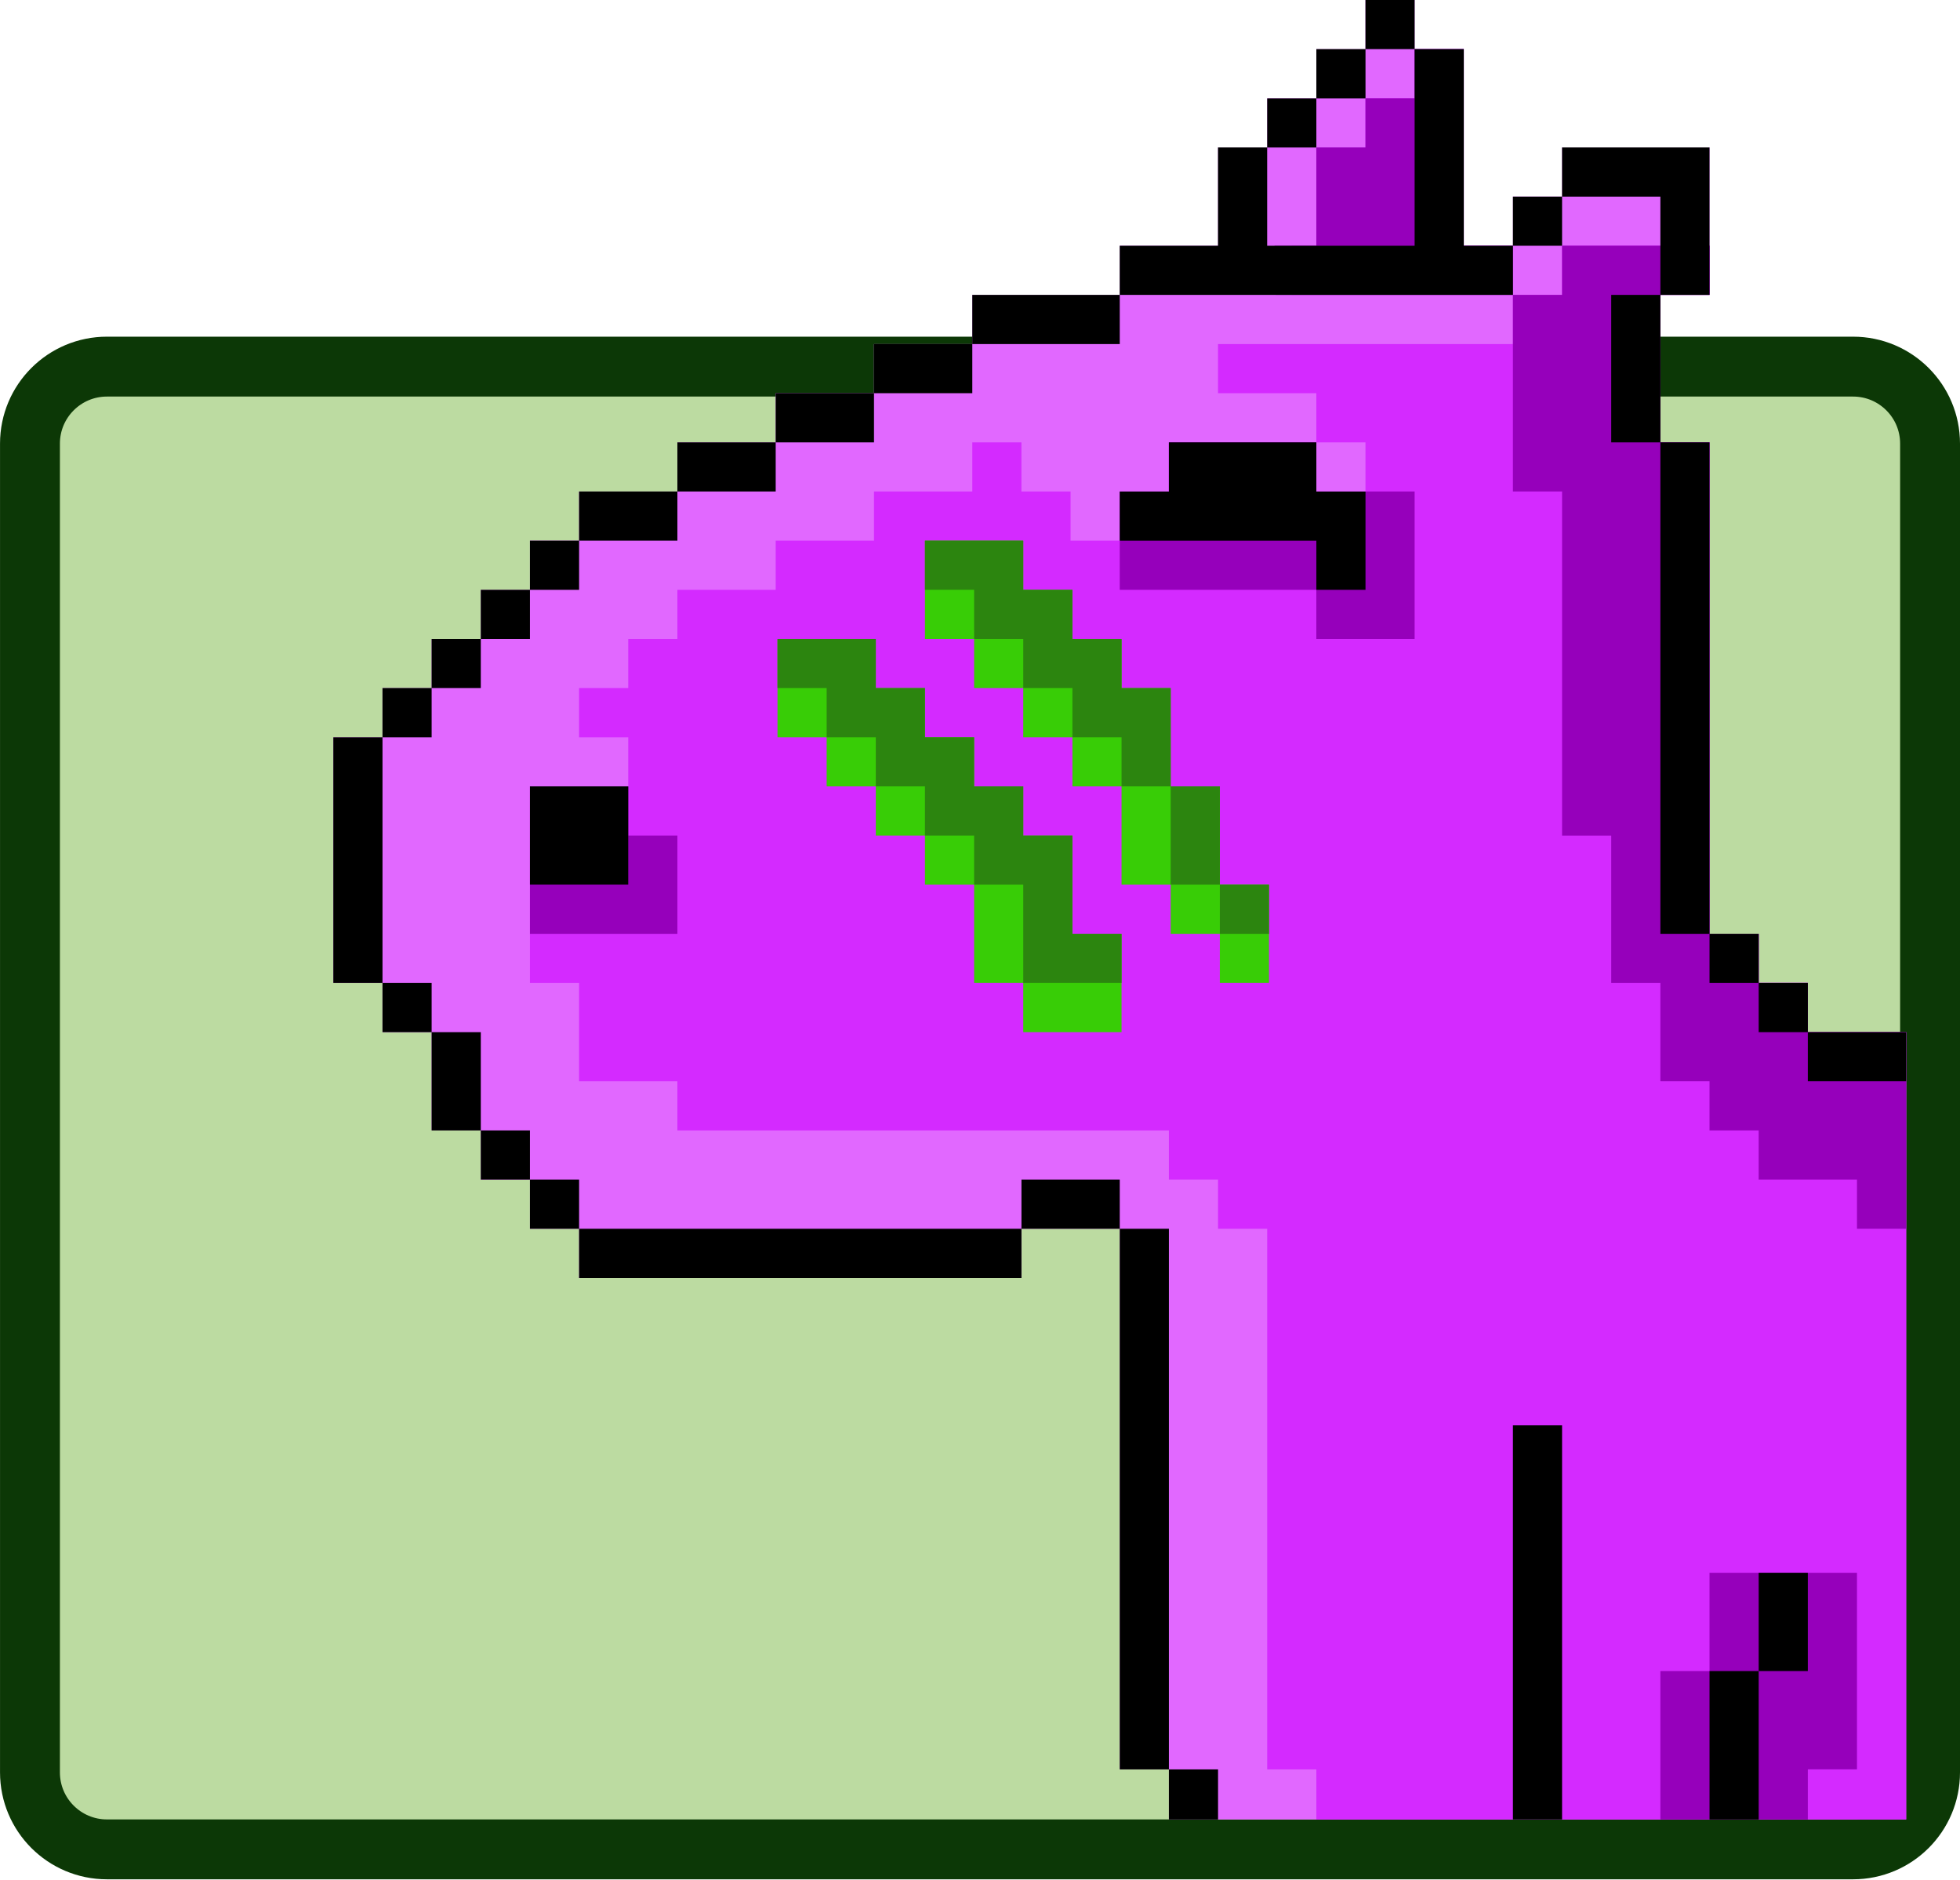
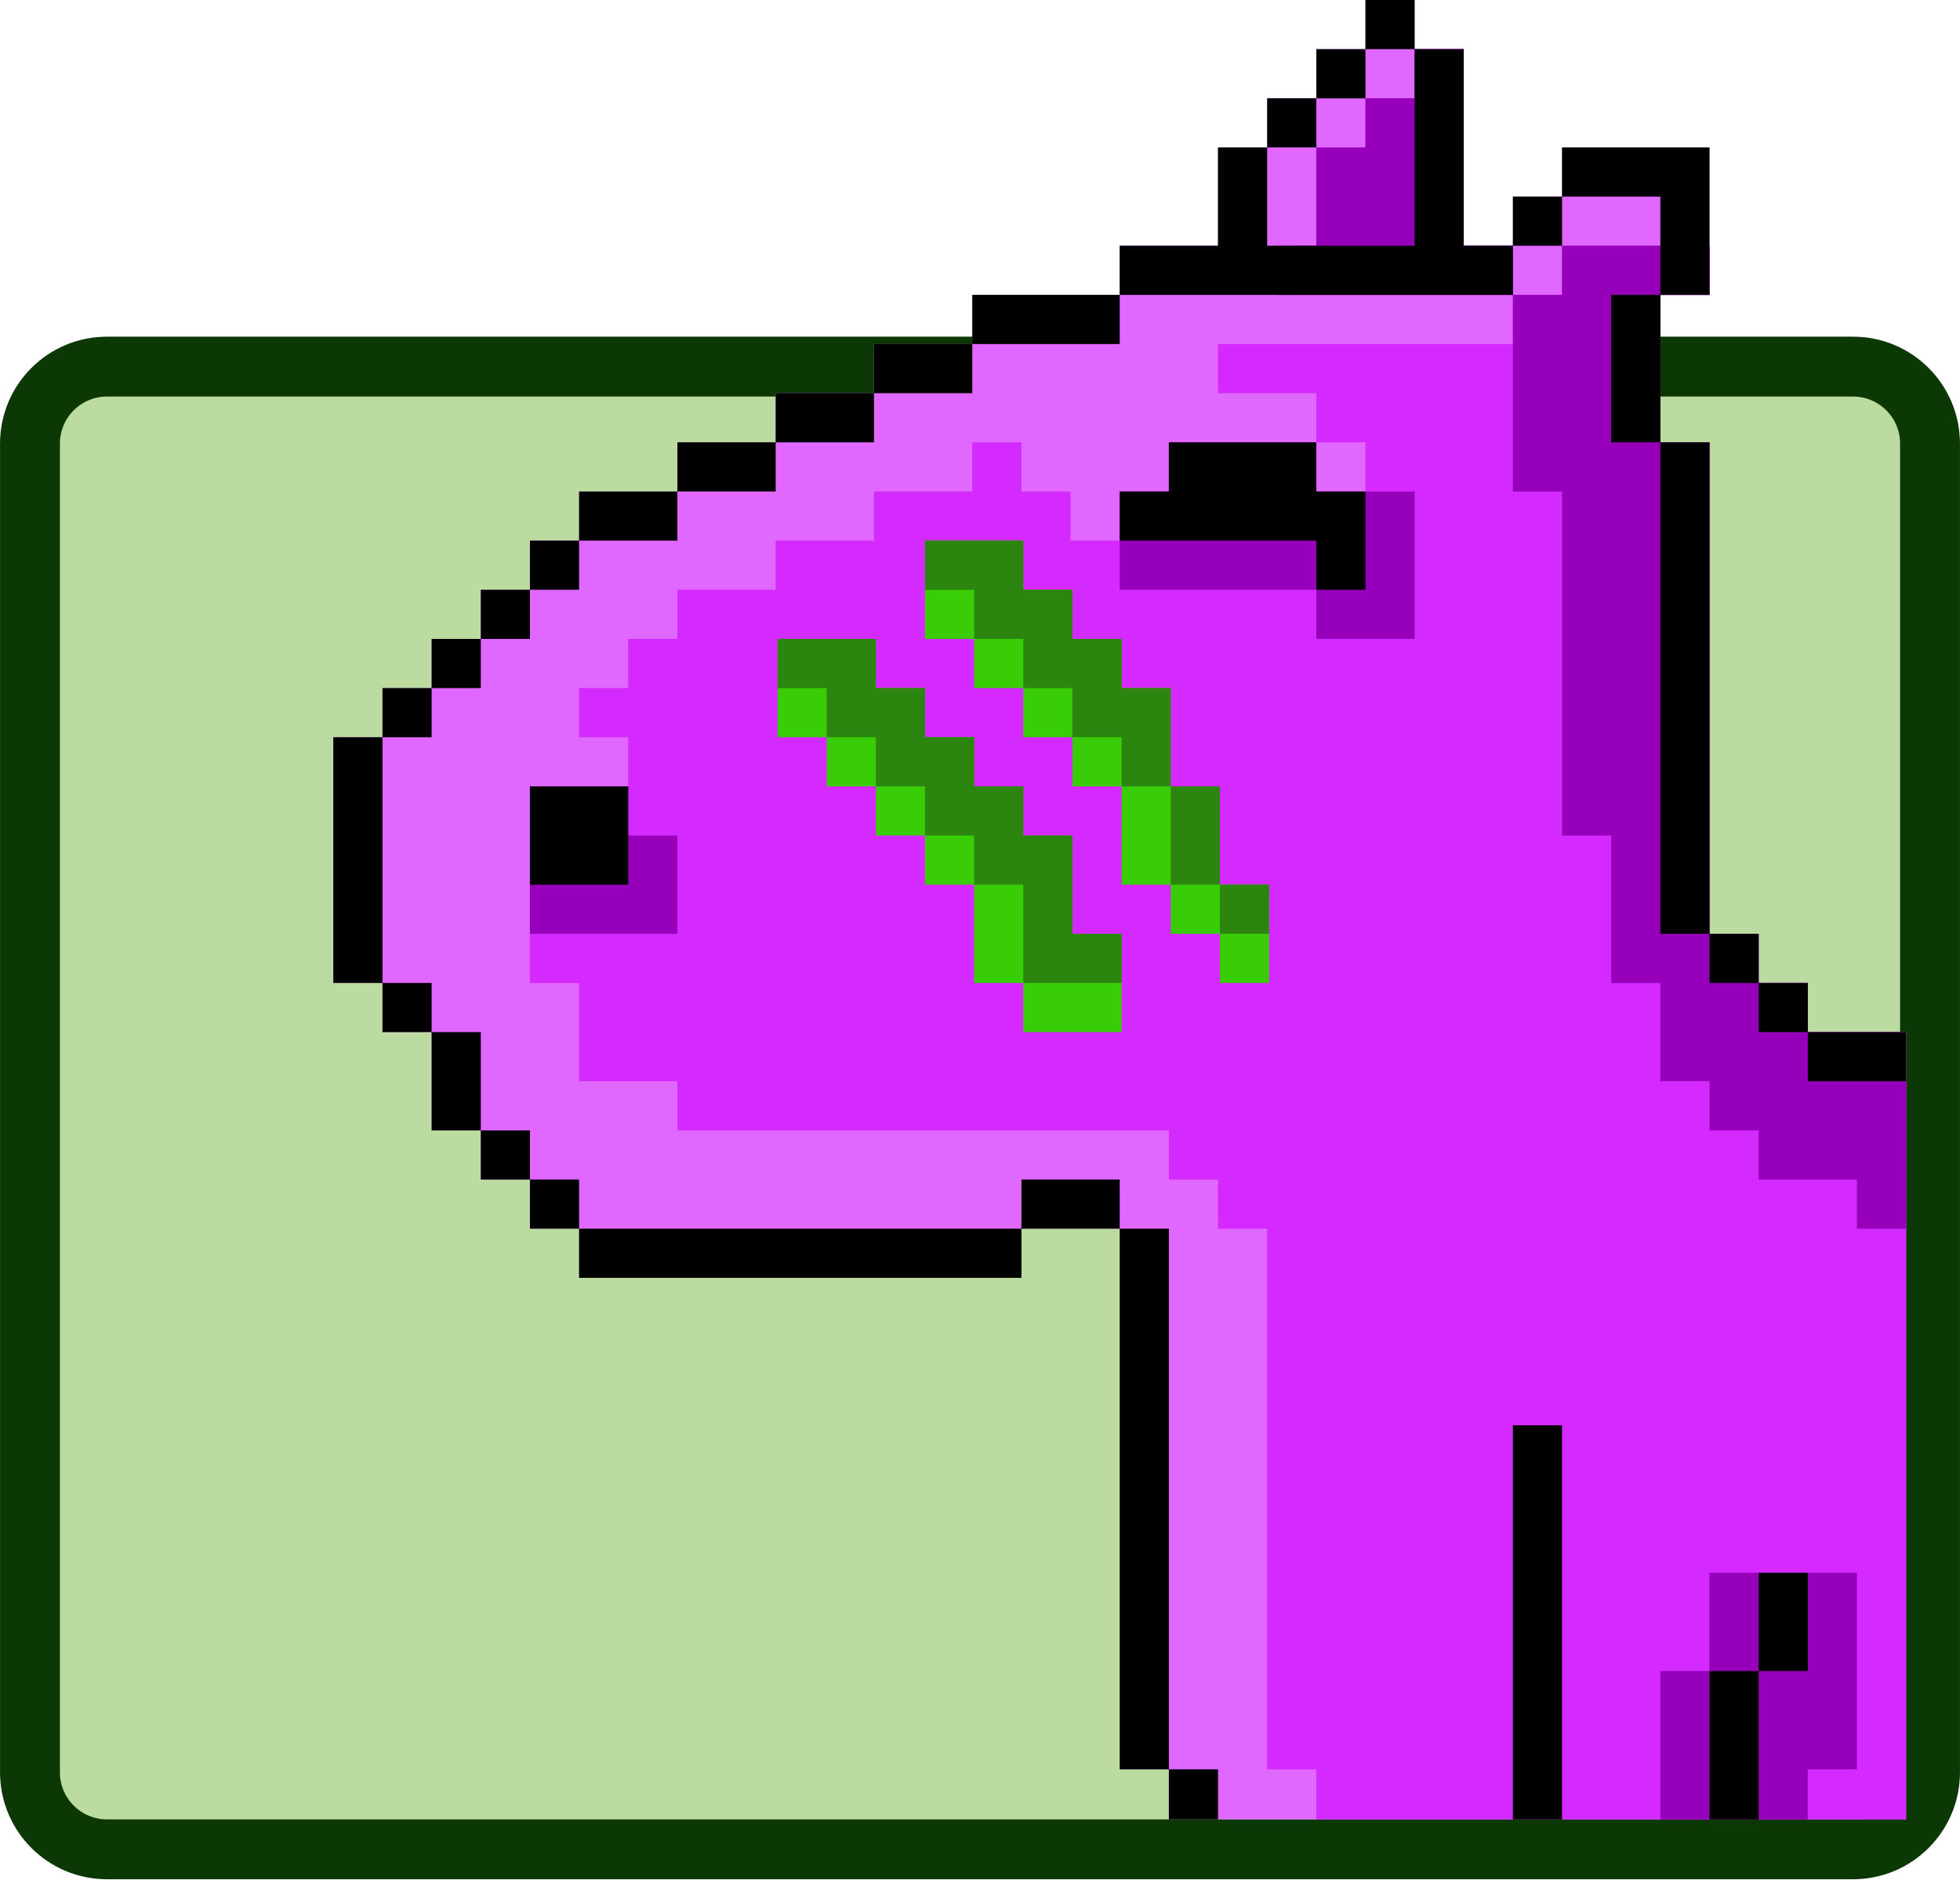
- <svg xmlns="http://www.w3.org/2000/svg" width="229.089" height="219.664" viewBox="0 0 60.613 58.12" version="1.1" id="svg8">
-   <defs id="defs2">
-     <clipPath id="clipPath4773" clipPathUnits="userSpaceOnUse">
-       <path id="path4771" d="m 305.925,416.681 c 0,-51.956 42.119,-94.074 94.075,-94.074 v 0 c 51.956,0 94.074,42.118 94.074,94.074 v 0 c 0,51.955 -42.118,94.074 -94.074,94.074 v 0 c -51.956,0 -94.075,-42.119 -94.075,-94.074" />
-     </clipPath>
-     <clipPath id="clipPath4981" clipPathUnits="userSpaceOnUse">
-       <path id="path4979" d="m 339.313,507.324 h 60.691 V 313.119 h -60.691 z" />
-     </clipPath>
-     <clipPath id="clipPath4761" clipPathUnits="userSpaceOnUse">
-       <path id="path4759" d="M 0,800 H 800 V 0 H 0 Z" />
-     </clipPath>
-     <clipPath clipPathUnits="userSpaceOnUse" id="clipPath4089">
-       <path d="m 2.918,67.206 c 0,14.774 -11.976,26.75 -26.75,26.75 -14.774,0 -26.75,-11.976 -26.75,-26.75 0,-14.774 11.977,-26.75 26.75,-26.75 14.774,0 26.75,11.976 26.75,26.75" style="fill:#6eff6e;fill-opacity:1;fill-rule:nonzero;stroke:none;stroke-width:0.284" id="path4091" />
-     </clipPath>
-   </defs>
-   <g id="layer1" transform="translate(-37.94865,-23.86584)">
-     <text xml:space="preserve" style="font-style:normal;font-variant:normal;font-weight:normal;font-stretch:normal;font-size:18.91px;line-height:1.25;font-family:'Arial Rounded MT Bold';-inkscape-font-specification:'Arial Rounded MT Bold, Normal';font-variant-ligatures:normal;font-variant-position:normal;font-variant-caps:normal;font-variant-numeric:normal;font-variant-alternates:normal;font-feature-settings:normal;text-indent:0;text-align:start;text-decoration:none;text-decoration-line:none;text-decoration-style:solid;text-decoration-color:#000000;letter-spacing:0px;word-spacing:0px;text-transform:none;writing-mode:lr-tb;direction:ltr;text-orientation:mixed;dominant-baseline:auto;baseline-shift:baseline;text-anchor:start;white-space:normal;shape-padding:0;opacity:1;vector-effect:none;fill:#4d4d4d;fill-opacity:1;stroke:none;stroke-width:0.473;stroke-linecap:butt;stroke-linejoin:miter;stroke-miterlimit:4;stroke-dasharray:none;stroke-dashoffset:0;stroke-opacity:1" x="68.421" y="131.293" id="text3995">
-       <tspan id="tspan3993" x="68.421" y="148.334" style="stroke-width:0.473" />
-     </text>
-     <rect style="opacity:1;fill:#bcdba1;fill-opacity:1;stroke:#0c3806;stroke-width:1.852;stroke-miterlimit:4;stroke-dasharray:none;stroke-opacity:1" id="rect4165" width="58.761" height="45.855" x="38.875" y="35.204" ry="2.381" />
-     <path style="fill:#e168ff;stroke-width:0.051;fill-opacity:1" d="m 80.176,23.866 v 0.76 0.76 h -0.76 -0.76 v 0.76 0.76 h -0.76 -0.76 v 0.76 0.76 h -0.76 -0.76 v 1.52 1.52 h -1.52 -1.52 v 0.76 0.76 h -2.28 -2.28 v 0.76 0.76 h -1.52 -1.52 v 0.76 0.76 h -1.52 -1.52 v 0.76 0.76 h -1.52 -1.52 v 0.76 0.76 h -1.52 -1.52 v 0.76 0.76 H 55.096 54.337 v 0.76 0.76 h -0.76 -0.76 v 0.76 0.76 h -0.76 -0.76 v 0.76 0.76 H 50.537 49.777 v 0.76 0.76 H 49.017 48.257 v 3.8 3.8 h 0.76 0.76 v 0.76 0.76 h 0.76 0.76 v 1.52 1.52 h 0.76 0.76 v 0.76 0.76 h 0.76 0.76 v 0.76 0.76 h 0.76 0.76 v 0.76 0.76 h 6.84 6.84 v -0.76 -0.76 h 1.52 1.52 v 8.36 8.36 h 0.76 0.76 v 1.548 h 22.8 V 77.065 55.785 h -1.52 -1.52 v -0.76 -0.76 h -0.76 -0.76 V 53.505 52.745 h -0.76 -0.76 v -7.6 -7.6 h -0.76 -0.76 v -2.28 -2.28 h 0.76 0.76 v -2.28 -2.28 h -2.28 -2.28 v 0.76 0.76 h -0.76 -0.76 v 0.76 0.76 h -0.76 -0.76 v -3.04 -3.04 h -0.76 -0.76 v -0.76 -0.76 h -0.76 z" id="path4142" />
-     <path style="fill:#d42aff;stroke-width:0.051;fill-opacity:1" d="m 81.696,25.386 v 0.76 0.76 h -0.76 -0.76 v 0.76 0.76 h -0.76 -0.76 v 1.52 1.52 h -0.76 v 1.52 h 6.84 v -0.76 -0.76 h -0.76 -0.76 v -3.04 -3.04 h -0.76 z m 3.04,7.6 v 0.76 0.76 h -4.56 -4.56 v 0.76 0.76 h 1.52 1.52 v 0.76 0.76 h 0.76 0.76 v 0.76 0.76 h -0.76 -0.76 v -0.76 -0.76 h -2.28 -2.28 v 0.76 0.76 h -0.76 -0.76 v 0.76 0.76 h -0.76 -0.76 v -0.76 -0.76 h -0.76 -0.76 V 38.305 37.546 H 68.776 68.017 v 0.76 0.76 h -1.52 -1.52 v 0.76 0.76 h -1.52 -1.52 v 0.76 0.76 h -1.52 -1.52 v 0.76 0.76 h -0.76 -0.76 v 0.76 0.76 h -0.76 -0.76 v 0.76 0.76 h 0.76 0.76 v 0.76 0.76 H 55.857 54.337 v 3.04 3.04 h 0.76 0.76 v 1.52 1.52 h 1.52 1.52 v 0.76 0.76 h 7.6 7.6 v 0.76 0.76 h 0.76 0.76 v 0.76 0.76 h 0.76 0.76 v 8.36 8.36 h 0.76 0.76 v 1.52 0.028 h 18.24 V 75.545 55.785 h -1.52 -1.52 v -0.76 -0.76 h -0.76 -0.76 V 53.505 52.745 h -0.76 -0.76 v -7.6 -7.6 h -0.76 -0.76 v -2.28 -2.28 h 0.76 0.76 v -1.52 h -3.04 -1.52 v 0.76 0.76 h -0.76 z" id="path4144" />
-     <path style="fill:#9600bb;stroke-width:0.051;fill-opacity:1" d="m 81.696,25.386 v 1.52 h -0.76 -0.76 v 0.76 0.76 h -0.76 -0.76 v 1.52 1.52 h -0.76 -0.53 c 7.9e-4,0.076 -0.015,0.156 -0.005,0.23 5.3e-4,0.164 -5.3e-4,0.328 -0.002,0.492 0,0.218 0.015,0.436 -0.005,0.653 0.016,0.048 0.033,0.096 0.048,0.145 h 1.253 6.08 v -0.76 -0.76 h -0.76 -0.76 v -3.04 -3.04 h -0.76 z m 3.04,7.6 v 3.04 3.04 h 0.76 0.76 v 5.32 5.32 h 0.76 0.76 v 2.28 2.28 h 0.76 0.76 v 1.52 1.52 h 0.76 0.76 v 0.76 0.76 h 0.76 0.76 v 0.76 0.76 h 1.52 1.52 v 0.76 0.76 h 0.76 0.76 v -3.04 -3.04 h -1.52 -1.52 v -0.76 -0.76 h -0.76 -0.76 V 53.505 52.745 h -0.76 -0.76 v -7.6 -7.6 h -0.76 -0.76 v -2.28 -2.28 h 1.52 v -1.52 h -3.04 -1.52 v 0.76 0.76 h -0.76 z m -10.64,4.56 v 0.76 0.76 h -0.76 -0.76 v 1.52 1.52 h 3.04 3.04 v 0.76 0.76 h 1.52 1.52 v -2.28 -2.28 h -1.52 -1.52 v -0.76 -0.76 h -2.28 z M 54.337,48.185 v 2.28 2.28 h 2.28 2.28 v -1.52 -1.52 h -0.76 -0.76 v -0.76 -0.76 h -1.52 z m 36.479,24.32 v 1.52 1.52 h -0.76 -0.76 v 4.588 h 4.56 v -1.548 h 0.76 0.76 v -3.04 -3.04 h -2.28 z" id="path4146" />
-     <g transform="matrix(0.05066591,0,0,0.05066591,307.308,36.79493)" id="g4152">
-       <path id="path4148" style="fill:#38cd06" d="m -4751.818,74.814 v 30 30 h 15 15 v 15 15 h 15 15 v 15 15 h 15 15 v 15 15 h 15 15 v 30 30 h 15 15 v 15 15 h 15 15 v 15 15 h 15 15 v -30 -30 h -15 -15 v -30 -30 h -15 -15 v -30 -30 h -15 -15 v -15 -15 h -15 -15 v -15 -15 h -15 -15 v -15 -15 h -30 z m -90,60 v 30 30 h 15 15 v 15 15 h 15 15 v 15 15 h 15 15 v 15 15 h 15 15 v 30 30 h 15 15 v 15 15 h 30 30 v -30 -30 h -15 -15 v -30 -30 h -15 -15 v -15 -15 h -15 -15 v -15 -15 h -15 -15 v -15 -15 h -15 -15 v -15 -15 h -30 z" />
-       <path id="path4150" style="fill:#2c850f" d="m -4751.818,74.814 v 15 15 h 15 15 v 15 15 h 15 15 v 15 15 h 15 15 v 15 15 h 15 15 v 15 15 h 15 15 v -30 -30 h -15 -15 v -15 -15 h -15 -15 v -15 -15 h -15 -15 v -15 -15 h -30 z m 150,150 v 30 30 h 15 15 v -30 -30 h -15 z m 30,60 v 15 15 h 15 15 v -15 -15 h -15 z m -270,-150 v 15 15 h 15 15 v 15 15 h 15 15 v 15 15 h 15 15 v 15 15 h 15 15 v 15 15 h 15 15 v 30 30 h 30 30 v -15 -15 h -15 -15 v -30 -30 h -15 -15 v -15 -15 h -15 -15 v -15 -15 h -15 -15 v -15 -15 h -15 -15 v -15 -15 h -30 z" />
+ <svg xmlns="http://www.w3.org/2000/svg" width="229.09" height="219.66" version="1.1" viewBox="0 0 60.613 58.12">
+   <g transform="translate(-37.949 -23.866)">
+     <g>
+       <text x="68.421" y="131.293" dominant-baseline="auto" fill="#4d4d4d" font-family="'Arial Rounded MT Bold'" font-size="18.91px" letter-spacing="0px" word-spacing="0px" style="font-feature-settings:normal;font-variant-alternates:normal;font-variant-caps:normal;font-variant-ligatures:normal;font-variant-numeric:normal;font-variant-position:normal;line-height:1.25;shape-padding:0;text-decoration-color:#000000;text-decoration-line:none;text-decoration-style:solid;text-indent:0;text-orientation:mixed;text-transform:none;white-space:normal" xml:space="preserve" />
+       <rect x="38.875" y="35.204" width="58.761" height="45.855" ry="2.381" fill="#bcdba1" stroke="#0c3806" stroke-width="1.852" />
+       <g stroke-width=".051">
+         <path d="m80.176 23.866v1.52h-1.52v1.52h-1.52v1.52h-1.52v3.04h-3.04v1.52h-4.56v1.52h-3.04v1.52h-3.04v1.52h-3.04v1.52h-3.04v1.52h-1.52v1.52h-1.52v1.52h-1.52v1.52h-1.52v1.52h-1.52v7.599h1.52v1.52h1.52v3.04h1.52v1.52h1.52v1.52h1.52v1.52h13.68v-1.52h3.04v16.72h1.52v1.548h22.8v-24.348h-3.04v-1.52h-1.52v-1.52h-1.52v-15.2h-1.52v-4.56h1.52v-4.56h-4.56v1.52h-1.52v1.52h-1.52v-6.08h-1.52v-1.52h-0.76z" fill="#e168ff" />
+         <path d="m81.696 25.386v1.52h-1.52v1.52h-1.52v3.04h-0.76v1.52h6.84v-1.52h-1.52v-6.08h-0.76zm3.04 7.6v1.52h-9.12v1.52h3.04v1.52h1.52v1.52h-1.52v-1.52h-4.56v1.52h-1.52v1.52h-1.52v-1.52h-1.52v-1.52h-1.52v1.52h-3.04v1.52h-3.04v1.52h-3.04v1.52h-1.52v1.52h-1.52v1.52h1.52v1.52h-3.04v6.08h1.52v3.04h3.04v1.52h15.2v1.52h1.52v1.52h1.52v16.72h1.52v1.548h18.24v-24.348h-3.04v-1.52h-1.52v-1.52h-1.52v-15.2h-1.52v-4.56h1.52v-1.52h-4.56v1.52h-0.76z" fill="#d42aff" />
+         <path d="m81.696 25.386v1.52h-1.52v1.52h-1.52v3.04h-1.29c7.9e-4 0.076-0.015 0.156-5e-3 0.23 5.3e-4 0.164-5.3e-4 0.328-2e-3 0.492 0 0.218 0.015 0.436-5e-3 0.653 0.016 0.048 0.033 0.096 0.048 0.145h7.333v-1.52h-1.52v-6.08h-0.76zm3.04 7.6v6.08h1.52v10.64h1.52v4.56h1.52v3.04h1.52v1.52h1.52v1.52h3.04v1.52h1.52v-6.08h-3.04v-1.52h-1.52v-1.52h-1.52v-15.2h-1.52v-4.56h1.52v-1.52h-4.56v1.52h-0.76zm-10.64 4.56v1.52h-1.52v3.04h6.08v1.52h3.04v-4.56h-3.04v-1.52h-2.28zm-19.76 10.64v4.56h4.56v-3.04h-1.52v-1.52h-1.52zm36.479 24.32v3.04h-1.52v4.588h4.56v-1.548h1.52v-6.08h-2.28z" fill="#9600bb" />
+       </g>
    </g>
-     <path style="fill:#000000;stroke-width:0.051" d="m 80.176,23.866 v 0.76 0.76 h 0.76 0.76 v -0.76 -0.76 h -0.76 z m 1.52,1.52 v 3.04 3.04 h -2.28 -2.28 v -1.52 -1.52 h -0.76 -0.76 v 1.52 1.52 h -1.52 -1.52 v 0.76 0.76 h 6.08 6.08 v -0.76 -0.76 h -0.76 -0.76 v -3.04 -3.04 h -0.76 z m 3.04,6.08 h 0.76 0.76 v -0.76 -0.76 h -0.76 -0.76 v 0.76 z m 1.52,-1.52 h 1.52 1.52 v 1.52 1.52 h 0.76 0.76 v -2.28 -2.28 h -2.28 -2.28 v 0.76 z m 3.04,3.04 h -0.76 -0.76 v 2.28 2.28 h 0.76 0.76 v -2.28 z m 0,4.56 v 7.6 7.6 h 0.76 0.76 v -7.6 -7.6 h -0.76 z m 1.52,15.2 v 0.76 0.76 h 0.76 0.76 V 53.505 52.745 h -0.76 z m 1.52,1.52 v 0.76 0.76 h 0.76 0.76 v -0.76 -0.76 h -0.76 z m 1.52,1.52 v 0.76 0.76 h 1.52 1.52 v -0.76 -0.76 h -1.52 z M 72.577,32.986 h -2.28 -2.28 v 0.76 0.76 h 2.28 2.28 v -0.76 z m -4.56,1.52 h -1.52 -1.52 v 0.76 0.76 h 1.52 1.52 v -0.76 z m -3.04,1.52 h -1.52 -1.52 v 0.76 0.76 h 1.52 1.52 V 36.785 Z m -3.04,1.52 h -1.52 -1.52 v 0.76 0.76 h 1.52 1.52 v -0.76 z m -3.04,1.52 h -1.52 -1.52 v 0.76 0.76 h 1.52 1.52 v -0.76 z m -3.04,1.52 H 55.096 54.337 v 0.76 0.76 h 0.76 0.76 v -0.76 z m -1.52,1.52 h -0.76 -0.76 v 0.76 0.76 h 0.76 0.76 v -0.76 z m -1.52,1.52 h -0.76 -0.76 v 0.76 0.76 h 0.76 0.76 v -0.76 z m -1.52,1.52 H 50.537 49.777 v 0.76 0.76 h 0.76 0.76 v -0.76 z m -1.52,1.52 H 49.017 48.257 v 3.8 3.8 h 0.76 0.76 v -3.8 z m 0,7.6 v 0.76 0.76 h 0.76 0.76 v -0.76 -0.76 h -0.76 z m 1.52,1.52 v 1.52 1.52 h 0.76 0.76 v -1.52 -1.52 h -0.76 z m 1.52,3.04 v 0.76 0.76 h 0.76 0.76 v -0.76 -0.76 h -0.76 z m 1.52,1.52 v 0.76 0.76 h 0.76 0.76 v -0.76 -0.76 h -0.76 z m 1.52,1.52 v 0.76 0.76 h 6.84 6.84 v -0.76 -0.76 h -6.84 z m 13.68,0 h 1.52 1.52 v -0.76 -0.76 h -1.52 -1.52 v 0.76 z m 3.04,0 v 8.36 8.36 h 0.76 0.76 v -8.36 -8.36 h -0.76 z m 1.52,16.72 v 1.548 h 1.52 v -1.548 h -0.76 z m 3.04,-50.159 h 0.76 0.76 v -0.76 -0.76 h -0.76 -0.76 v 0.76 z m 1.52,-1.52 h 0.76 0.76 V 26.146 25.386 h -0.76 -0.76 V 26.146 Z m -4.56,10.64 v 0.76 0.76 h -0.76 -0.76 v 0.76 0.76 h 3.04 3.04 v 0.76 0.76 h 0.76 0.76 v -1.52 -1.52 h -0.76 -0.76 v -0.76 -0.76 h -2.28 z M 54.337,48.185 v 1.52 1.52 h 1.52 1.52 v -1.52 -1.52 H 55.857 Z M 84.736,67.945 v 8.36 3.828 h 1.52 V 76.305 67.945 h -0.76 z m 7.6,4.56 v 1.52 1.52 h 0.76 0.76 v -1.52 -1.52 h -0.76 z m 0,3.04 h -0.76 -0.76 v 4.588 h 1.52 z" id="path4154" />
+     <g transform="matrix(.050666 0 0 .050666 307.31 36.795)">
+       <path d="m-4751.8 74.814v60h30v30h30v30h30v30h30v60h30v30h30v30h30v-60h-30v-60h-30v-60h-30v-30h-30v-30h-30v-30h-30zm-90 60v60h30v30h30v30h30v30h30v60h30v30h60v-60h-30v-60h-30v-30h-30v-30h-30v-30h-30v-30h-30z" fill="#38cd06" />
+       <path d="m-4751.8 74.814v30h30v30h30v30h30v30h30v30h30v-60h-30v-30h-30v-30h-30v-30h-30zm150 150v60h30v-60h-15zm30 60v30h30v-30h-15zm-270-150v30h30v30h30v30h30v30h30v30h30v60h60v-30h-30v-60h-30v-30h-30v-30h-30v-30h-30v-30h-30z" fill="#2c850f" />
+     </g>
+     <path d="m80.176 23.866v1.52h1.52v-1.52h-0.76zm1.52 1.52v6.08h-4.56v-3.04h-1.52v3.04h-3.04v1.52h12.159v-1.52h-1.52v-6.08h-0.76zm3.04 6.08h1.52v-1.52h-1.52v0.76zm1.52-1.52h3.04v3.04h1.52v-4.56h-4.56v0.76zm3.04 3.04h-1.52v4.56h1.52v-2.28zm0 4.56v15.2h1.52v-15.2h-0.76zm1.52 15.2v1.52h1.52v-1.52h-0.76zm1.52 1.52v1.52h1.52v-1.52h-0.76zm1.52 1.52v1.52h3.04v-1.52h-1.52zm-21.279-22.8h-4.56v1.52h4.56v-0.76zm-4.56 1.52h-3.04v1.52h3.04v-0.76zm-3.04 1.52h-3.04v1.52h3.04v-0.76zm-3.04 1.52h-3.04v1.52h3.04v-0.76zm-3.04 1.52h-3.04v1.52h3.04v-0.76zm-3.04 1.52h-1.52v1.52h1.52v-0.76zm-1.52 1.52h-1.52v1.52h1.52v-0.76zm-1.52 1.52h-1.52v1.52h1.52v-0.76zm-1.52 1.52h-1.52v1.52h1.52v-0.76zm-1.52 1.52h-1.52v7.599h1.52v-3.8zm0 7.599v1.52h1.52v-1.52h-0.76zm1.52 1.52v3.04h1.52v-3.04h-0.76zm1.52 3.04v1.52h1.52v-1.52h-0.76zm1.52 1.52v1.52h1.52v-1.52h-0.76zm1.52 1.52v1.52h13.68v-1.52h-6.84zm13.68 0h3.04v-1.52h-3.04v0.76zm3.04 0v16.72h1.52v-16.72h-0.76zm1.52 16.72v1.548h1.52v-1.548h-0.76zm3.04-50.159h1.52v-1.52h-1.52v0.76zm1.52-1.52h1.52v-1.52h-1.52v0.76zm-4.56 10.64v1.52h-1.52v1.52h6.08v1.52h1.52v-3.04h-1.52v-1.52h-2.28zm-19.76 10.64v3.04h3.04v-3.04h-1.52zm30.399 19.76v12.188h1.52v-12.188h-0.76zm7.6 4.56v3.04h1.52v-3.04h-0.76zm0 3.04h-1.52v4.588h1.52z" stroke-width=".051" />
  </g>
</svg>
